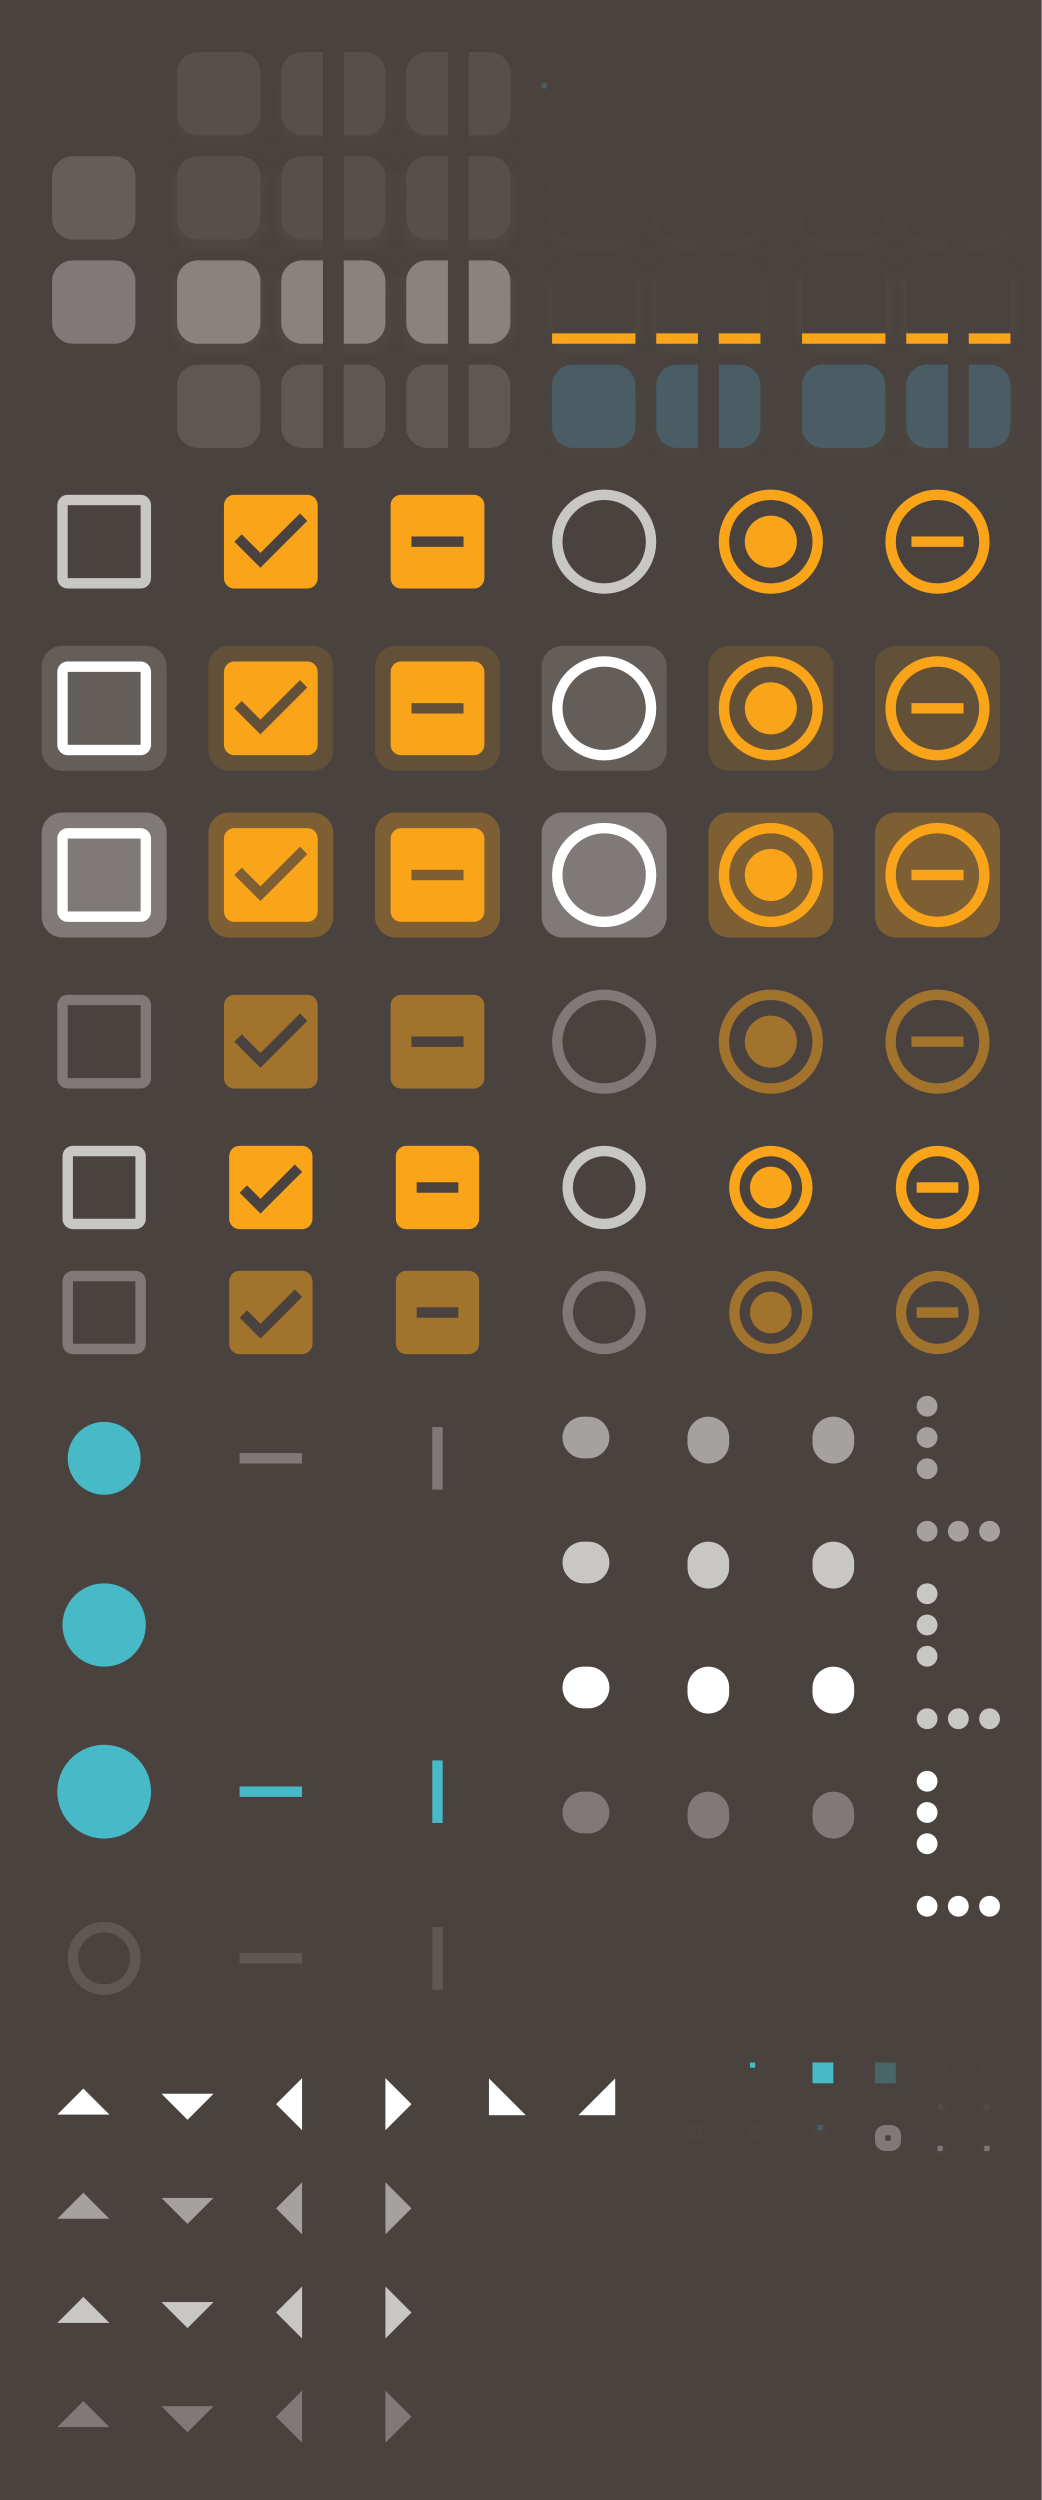
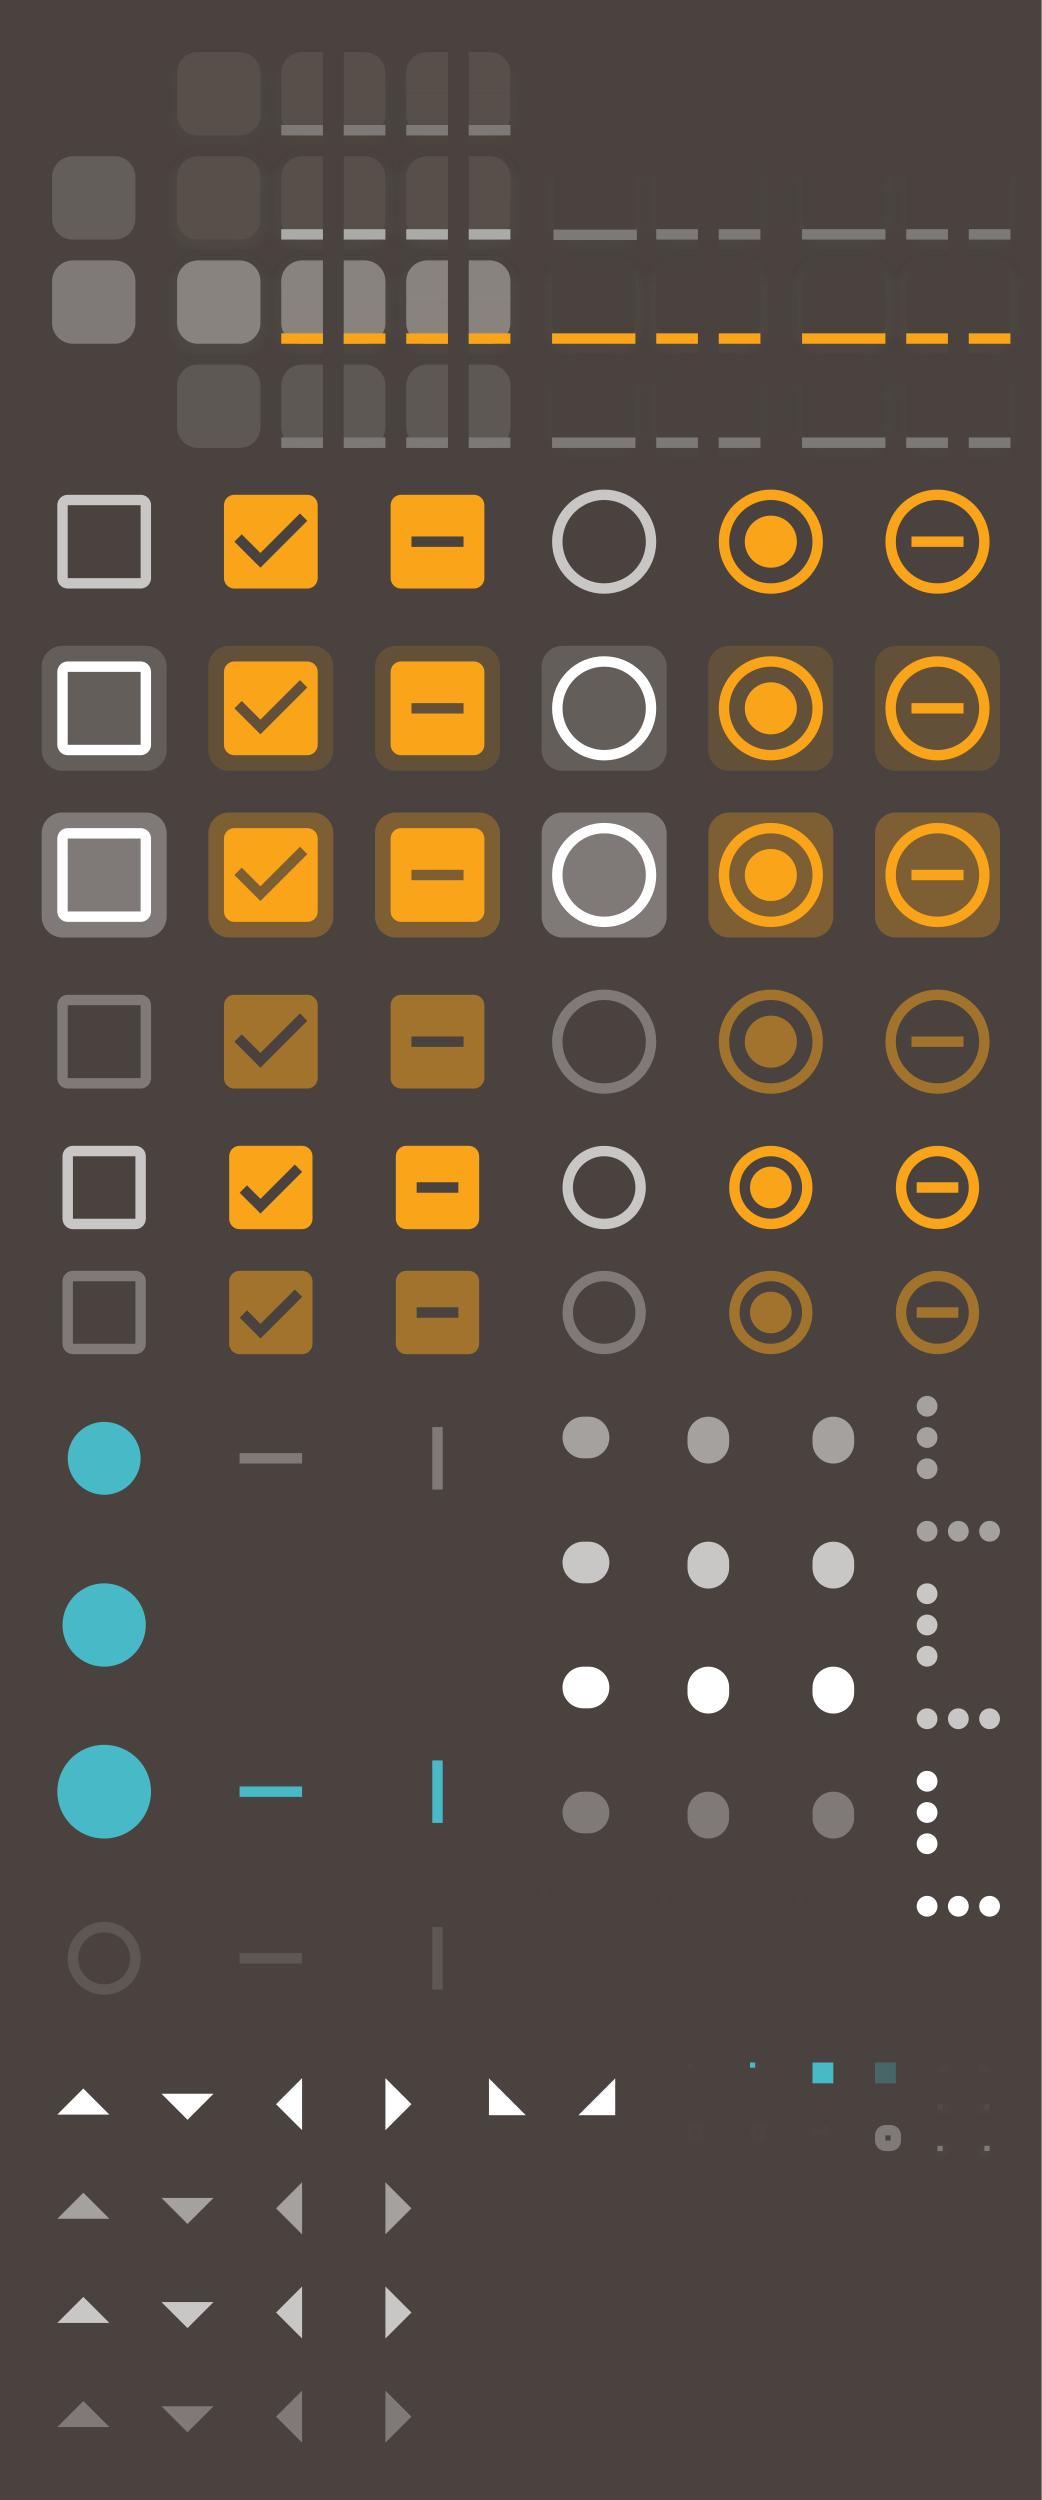
<svg xmlns="http://www.w3.org/2000/svg" xmlns:xlink="http://www.w3.org/1999/xlink" width="200" height="480" viewBox="0 0 200 480" version="1.1" id="svg571">
  <rect width="200" height="480" fill="url(#color-bg)" id="rect6" />
  <defs id="defs418">
    <filter id="1" color-interpolation-filters="sRGB" x="0" y="0" width="1" height="1">
      <feFlood flood-color="#574f4a" flood-opacity="0.12" result="flood" id="feFlood8" />
      <feComposite operator="in" in="flood" in2="SourceGraphic" result="composite1" id="feComposite10" />
      <feGaussianBlur stdDeviation="1.5" in="composite1" result="blur" id="feGaussianBlur12" />
      <feOffset dx="0" dy="1" result="offset" id="feOffset14" />
      <feComposite in="SourceGraphic" in2="offset" result="fbSourceGraphic" id="feComposite16" />
      <feFlood flood-color="#574f4a" flood-opacity="0.24" result="flood" id="feFlood18" />
      <feComposite operator="in" in="flood" in2="fbSourceGraphic" result="composite1" id="feComposite20" />
      <feGaussianBlur stdDeviation="1" in="composite1" result="blur" id="feGaussianBlur22" />
      <feOffset dx="0" dy="1" result="offset" id="feOffset24" />
      <feComposite in="fbSourceGraphic" in2="offset" result="composite2" id="feComposite26" />
    </filter>
    <linearGradient id="color-fg">
      <stop stop-color="#FFFFFF" id="stop29" />
    </linearGradient>
    <linearGradient id="color-fg-insensitive">
      <stop stop-color="#FFFFFF" stop-opacity="0.5" id="stop32" />
    </linearGradient>
    <linearGradient id="color-fg-secondary">
      <stop stop-color="#FFFFFF" stop-opacity="0.7" id="stop35" />
    </linearGradient>
    <linearGradient id="color-fg-secondary-insensitive">
      <stop stop-color="#FFFFFF" stop-opacity="0.3" id="stop38" />
    </linearGradient>
    <linearGradient id="color-trough-insensitive">
      <stop stop-color="#FFFFFF" stop-opacity="0.12" id="stop41" />
    </linearGradient>
    <linearGradient id="color-primary">
      <stop stop-color="#48b9c7" id="stop44" />
    </linearGradient>
    <linearGradient id="color-accent">
      <stop stop-color="#faa41a" id="stop47" />
    </linearGradient>
    <linearGradient id="color-accent-insensitive">
      <stop stop-color="#faa41a" stop-opacity="0.5" id="stop50" />
    </linearGradient>
    <linearGradient id="color-bg">
      <stop stop-color="#49423e" id="stop53" />
    </linearGradient>
    <linearGradient id="color-bg-lighter">
      <stop stop-color="#574f4a" id="stop56" />
    </linearGradient>
    <linearGradient id="color-base">
      <stop stop-color="#49423e" id="stop59" />
    </linearGradient>
    <linearGradient id="color-base-alt">
-       <stop stop-color="#4a5c64" id="stop62" />
+       <stop stop-color="#49423e" id="stop62" />
    </linearGradient>
    <linearGradient id="color-border">
      <stop stop-color="#574f4a" stop-opacity="0.2" id="stop65" />
    </linearGradient>
    <rect id="1x1" width="1" height="1" />
    <rect id="2x2" width="2" height="2" />
    <rect id="4x4" width="4" height="4" />
    <rect id="16x16" width="16" height="16" opacity="0" />
    <rect id="17x17" width="17" height="17" opacity="0" />
    <rect id="24x24" width="24" height="24" opacity="0" />
    <clipPath id="left">
      <rect width="10" height="20" id="rect74" />
    </clipPath>
    <clipPath id="right">
      <rect width="10" height="20" x="10" id="rect77" />
    </clipPath>
    <clipPath id="left-top">
      <rect width="10" height="10" id="rect80" />
    </clipPath>
    <clipPath id="left-bottom">
      <rect width="10" height="10" y="10" id="rect83" />
    </clipPath>
    <clipPath id="right-top">
      <rect width="10" height="10" x="10" id="rect86" />
    </clipPath>
    <clipPath id="right-bottom">
      <rect width="10" height="10" x="10" y="10" id="rect89" />
    </clipPath>
    <g id="base-box">
      <rect width="20" height="20" opacity="0" id="rect92" />
      <rect x="2" y="2" width="16" height="16" rx="4" ry="4" id="rect94" />
    </g>
    <use xlink:href="#base-box" id="base-flat-button" fill="url(#color-fg)" opacity="0" />
    <use xlink:href="#base-box" id="base-flat-button-hover" fill="url(#color-fg)" opacity="0.15" />
    <use xlink:href="#base-box" id="base-flat-button-active" fill="url(#color-fg)" opacity="0.3" />
    <use xlink:href="#base-box" id="base-flat-button-insensitive" fill="url(#color-fg)" opacity="0" />
    <use xlink:href="#base-box" id="base-button" fill="url(#color-bg-lighter)" filter="url(#1)" />
    <use xlink:href="#base-button" id="base-button-hover" filter="url(#1)" />
    <g id="base-button-active">
      <use xlink:href="#base-button-hover" id="use103" />
      <use xlink:href="#base-flat-button-active" id="use105" />
    </g>
    <use xlink:href="#base-box" id="base-button-insensitive" fill="url(#color-trough-insensitive)" />
    <use xlink:href="#1x1" id="base-entry-background" fill="url(#color-base)" />
    <use xlink:href="#1x1" id="base-entry-background-insensitive" fill="url(#color-base-alt)" />
    <use xlink:href="#base-box" id="base-entry-box" fill="url(#color-base)" filter="url(#1)" />
    <use xlink:href="#base-entry-box" id="base-entry-box-active" filter="url(#1)" />
    <use xlink:href="#base-box" id="base-entry-box-insensitive" fill="url(#color-base-alt)" filter="url(#1)" />
    <rect id="background-fill" width="20" height="20" />
    <g id="base-entry">
      <use xlink:href="#background-fill" id="use115" />
      <use xlink:href="#base-entry-box" id="use117" />
    </g>
    <g id="base-entry-active">
      <use xlink:href="#background-fill" id="use120" />
      <use xlink:href="#base-entry-box-active" id="use122" />
    </g>
    <g id="base-entry-insensitive">
      <use xlink:href="#background-fill" id="use125" />
      <use xlink:href="#base-entry-box-insensitive" id="use127" />
    </g>
    <use clip-path="url(#left)" xlink:href="#base-button" id="base-combo-rtl-button" />
    <use clip-path="url(#left)" xlink:href="#base-button-hover" id="base-combo-rtl-button-hover" />
    <use clip-path="url(#left)" xlink:href="#base-button-active" id="base-combo-rtl-button-active" />
    <use clip-path="url(#left)" xlink:href="#base-button-insensitive" id="base-combo-rtl-button-insensitive" />
    <use clip-path="url(#right)" xlink:href="#base-button" id="base-combo-ltr-button" />
    <use clip-path="url(#right)" xlink:href="#base-button-hover" id="base-combo-ltr-button-hover" />
    <use clip-path="url(#right)" xlink:href="#base-button-active" id="base-combo-ltr-button-active" />
    <use clip-path="url(#right)" xlink:href="#base-button-insensitive" id="base-combo-ltr-button-insensitive" />
    <use clip-path="url(#left-top)" xlink:href="#base-button" id="base-spin-rtl-up" />
    <use clip-path="url(#left-top)" xlink:href="#base-button-hover" id="base-spin-rtl-up-hover" />
    <use clip-path="url(#left-top)" xlink:href="#base-button-active" id="base-spin-rtl-up-active" />
    <use clip-path="url(#left-top)" xlink:href="#base-button-insensitive" id="base-spin-rtl-up-insensitive" />
    <use clip-path="url(#left-bottom)" xlink:href="#base-button" id="base-spin-rtl-down" />
    <use clip-path="url(#left-bottom)" xlink:href="#base-button-hover" id="base-spin-rtl-down-hover" />
    <use clip-path="url(#left-bottom)" xlink:href="#base-button-active" id="base-spin-rtl-down-active" />
    <use clip-path="url(#left-bottom)" xlink:href="#base-button-insensitive" id="base-spin-rtl-down-insensitive" />
    <use clip-path="url(#right-top)" xlink:href="#base-button" id="base-spin-ltr-up" />
    <use clip-path="url(#right-top)" xlink:href="#base-button-hover" id="base-spin-ltr-up-hover" />
    <use clip-path="url(#right-top)" xlink:href="#base-button-active" id="base-spin-ltr-up-active" />
    <use clip-path="url(#right-top)" xlink:href="#base-button-insensitive" id="base-spin-ltr-up-insensitive" />
    <use clip-path="url(#right-bottom)" xlink:href="#base-button" id="base-spin-ltr-down" />
    <use clip-path="url(#right-bottom)" xlink:href="#base-button-hover" id="base-spin-ltr-down-hover" />
    <use clip-path="url(#right-bottom)" xlink:href="#base-button-active" id="base-spin-ltr-down-active" />
    <use clip-path="url(#right-bottom)" xlink:href="#base-button-insensitive" id="base-spin-ltr-down-insensitive" />
    <use clip-path="url(#left)" xlink:href="#base-entry" id="base-combo-ltr-entry" />
    <use clip-path="url(#left)" xlink:href="#base-entry-active" id="base-combo-ltr-entry-active" />
    <use clip-path="url(#left)" xlink:href="#base-entry-insensitive" id="base-combo-ltr-entry-insensitive" />
    <use clip-path="url(#right)" xlink:href="#base-entry" id="base-combo-rtl-entry" />
    <use clip-path="url(#right)" xlink:href="#base-entry-active" id="base-combo-rtl-entry-active" />
    <use clip-path="url(#right)" xlink:href="#base-entry-insensitive" id="base-combo-rtl-entry-insensitive" />
    <path id="checkbox-unchecked-path" d="M19 5v14H5V5h14m0-2H5c-1.1 0-2 .9-2 2v14c0 1.1.9 2 2 2h14c1.1 0 2-.9 2-2V5c0-1.1-.9-2-2-2z" />
    <path id="checkbox-checked-path" d="M19 3H5c-1.11 0-2 .9-2 2v14c0 1.1.89 2 2 2h14c1.11 0 2-.9 2-2V5c0-1.1-.89-2-2-2zm-9 14l-5-5 1.41-1.41L10 14.17l7.59-7.59L19 8l-9 9z" />
    <path id="checkbox-mixed-path" d="M19 3H5c-1.1 0-2 .9-2 2v14c0 1.1.9 2 2 2h14c1.1 0 2-.9 2-2V5c0-1.1-.9-2-2-2zm-2 10H7v-2h10v2z" />
    <path id="radio-unchecked-path" d="M12 2C6.48 2 2 6.48 2 12s4.48 10 10 10 10-4.48 10-10S17.52 2 12 2zm0 18c-4.42 0-8-3.58-8-8s3.58-8 8-8 8 3.58 8 8-3.58 8-8 8z" />
    <path id="radio-checked-path" d="M12 7c-2.76 0-5 2.24-5 5s2.24 5 5 5 5-2.24 5-5-2.24-5-5-5zm0-5C6.48 2 2 6.48 2 12s4.48 10 10 10 10-4.48 10-10S17.52 2 12 2zm0 18c-4.42 0-8-3.58-8-8s3.58-8 8-8 8 3.58 8 8-3.58 8-8 8z" />
    <path id="radio-mixed-path" d="m12 2c-5.52 0-10 4.48-10 10s4.48 10 10 10 10-4.48 10-10-4.48-10-10-10zm0 2c4.42 0 8 3.58 8 8s-3.58 8-8 8-8-3.58-8-8 3.58-8 8-8zm-5 7v2h10v-2h-10z" />
    <path id="menu-checkbox-unchecked-path" d="m2 0a2 2 0 0 0 -2 2v12a2 2 0 0 0 2 2h12a2 2 0 0 0 2 -2v-12a2 2 0 0 0 -2 -2h-12zm0 2h12v12h-12v-12z" />
    <path id="menu-checkbox-checked-path" d="m2 0a2 2 0 0 0 -2 2v12a2 2 0 0 0 2 2h12a2 2 0 0 0 2 -2v-12a2 2 0 0 0 -2 -2h-12zm10.6 3.59l1.41 1.41-8 8-4-4 1.41-1.41 2.59 2.59 6.59-6.59z" />
    <path id="menu-checkbox-mixed-path" d="m2 0a2 2 0 0 0 -2 2v12a2 2 0 0 0 2 2h12a2 2 0 0 0 2 -2v-12a2 2 0 0 0 -2 -2h-12zm2 7h8v2h-8v-2z" />
    <path id="menu-radio-unchecked-path" d="m8 0a8 8 0 0 0 -8 8 8 8 0 0 0 8 8 8 8 0 0 0 8 -8 8 8 0 0 0 -8 -8zm0 2a6 6 0 0 1 6 6 6 6 0 0 1 -6 6 6 6 0 0 1 -6 -6 6 6 0 0 1 6 -6z" />
    <path id="menu-radio-checked-path" d="m8 0a8 8 0 0 0 -8 8 8 8 0 0 0 8 8 8 8 0 0 0 8 -8 8 8 0 0 0 -8 -8zm0 2a6 6 0 0 1 6 6 6 6 0 0 1 -6 6 6 6 0 0 1 -6 -6 6 6 0 0 1 6 -6zm0 2a4 4 0 0 0 -4 4 4 4 0 0 0 4 4 4 4 0 0 0 4 -4 4 4 0 0 0 -4 -4z" />
    <path id="menu-radio-mixed-path" d="m8 0a8 8 0 0 0 -8 8 8 8 0 0 0 8 8 8 8 0 0 0 8 -8 8 8 0 0 0 -8 -8zm0 2a6 6 0 0 1 6 6 6 6 0 0 1 -6 6 6 6 0 0 1 -6 -6 6 6 0 0 1 6 -6zm-4 5v2h8v-2h-8z" />
    <rect id="button-fill" width="24" height="24" rx="4" ry="4" />
    <g id="base-checkbox-unchecked">
      <use xlink:href="#button-fill" opacity="0" id="use173" />
      <use xlink:href="#checkbox-unchecked-path" id="use175" />
    </g>
    <g id="base-checkbox-unchecked-hover">
      <use xlink:href="#button-fill" opacity="0.15" id="use178" />
      <use xlink:href="#checkbox-unchecked-path" id="use180" />
    </g>
    <g id="base-checkbox-unchecked-active">
      <use xlink:href="#button-fill" opacity="0.3" id="use183" />
      <use xlink:href="#checkbox-unchecked-path" id="use185" />
    </g>
    <g id="base-checkbox-checked">
      <use xlink:href="#button-fill" opacity="0" id="use188" />
      <use xlink:href="#checkbox-checked-path" id="use190" />
    </g>
    <g id="base-checkbox-checked-hover">
      <use xlink:href="#button-fill" opacity="0.15" id="use193" />
      <use xlink:href="#checkbox-checked-path" id="use195" />
    </g>
    <g id="base-checkbox-checked-active">
      <use xlink:href="#button-fill" opacity="0.3" id="use198" />
      <use xlink:href="#checkbox-checked-path" id="use200" />
    </g>
    <g id="base-checkbox-mixed">
      <use xlink:href="#button-fill" opacity="0" id="use203" />
      <use xlink:href="#checkbox-mixed-path" id="use205" />
    </g>
    <g id="base-checkbox-mixed-hover">
      <use xlink:href="#button-fill" opacity="0.15" id="use208" />
      <use xlink:href="#checkbox-mixed-path" id="use210" />
    </g>
    <g id="base-checkbox-mixed-active">
      <use xlink:href="#button-fill" opacity="0.3" id="use213" />
      <use xlink:href="#checkbox-mixed-path" id="use215" />
    </g>
    <g id="base-radio-unchecked">
      <use xlink:href="#button-fill" opacity="0" id="use218" />
      <use xlink:href="#radio-unchecked-path" id="use220" />
    </g>
    <g id="base-radio-unchecked-hover">
      <use xlink:href="#button-fill" opacity="0.15" id="use223" />
      <use xlink:href="#radio-unchecked-path" id="use225" />
    </g>
    <g id="base-radio-unchecked-active">
      <use xlink:href="#button-fill" opacity="0.3" id="use228" />
      <use xlink:href="#radio-unchecked-path" id="use230" />
    </g>
    <g id="base-radio-checked">
      <use xlink:href="#button-fill" opacity="0" id="use233" />
      <use xlink:href="#radio-checked-path" id="use235" />
    </g>
    <g id="base-radio-checked-hover">
      <use xlink:href="#button-fill" opacity="0.15" id="use238" />
      <use xlink:href="#radio-checked-path" id="use240" />
    </g>
    <g id="base-radio-checked-active">
      <use xlink:href="#button-fill" opacity="0.3" id="use243" />
      <use xlink:href="#radio-checked-path" id="use245" />
    </g>
    <g id="base-radio-mixed">
      <use xlink:href="#button-fill" opacity="0" id="use248" />
      <use xlink:href="#radio-mixed-path" id="use250" />
    </g>
    <g id="base-radio-mixed-hover">
      <use xlink:href="#button-fill" opacity="0.15" id="use253" />
      <use xlink:href="#radio-mixed-path" id="use255" />
    </g>
    <g id="base-radio-mixed-active">
      <use xlink:href="#button-fill" opacity="0.3" id="use258" />
      <use xlink:href="#radio-mixed-path" id="use260" />
    </g>
    <g id="base-menu-checkbox-unchecked">
      <use xlink:href="#16x16" id="use263" />
      <use xlink:href="#menu-checkbox-unchecked-path" id="use265" />
    </g>
    <g id="base-menu-checkbox-checked">
      <use xlink:href="#16x16" id="use268" />
      <use xlink:href="#menu-checkbox-checked-path" id="use270" />
    </g>
    <g id="base-menu-checkbox-mixed">
      <use xlink:href="#16x16" id="use273" />
      <use xlink:href="#menu-checkbox-mixed-path" id="use275" />
    </g>
    <g id="base-menu-radio-unchecked">
      <use xlink:href="#16x16" id="use278" />
      <use xlink:href="#menu-radio-unchecked-path" id="use280" />
    </g>
    <g id="base-menu-radio-checked">
      <use xlink:href="#16x16" id="use283" />
      <use xlink:href="#menu-radio-checked-path" id="use285" />
    </g>
    <g id="base-menu-radio-mixed">
      <use xlink:href="#16x16" id="use288" />
      <use xlink:href="#menu-radio-mixed-path" id="use290" />
    </g>
    <g id="base-scale-slider">
      <use xlink:href="#24x24" id="use293" />
      <circle cx="12" cy="12" r="7" fill="url(#color-primary)" id="circle295" />
    </g>
    <g id="base-scale-slider-hover">
      <use xlink:href="#24x24" id="use298" />
      <circle cx="12" cy="12" r="8" fill="url(#color-primary)" id="circle300" />
    </g>
    <g id="base-scale-slider-active">
      <use xlink:href="#24x24" id="use303" />
      <circle cx="12" cy="12" r="9" fill="url(#color-primary)" id="circle305" />
    </g>
    <g id="base-scale-slider-insensitive">
      <use xlink:href="#24x24" id="use308" />
      <circle cx="12" cy="12" r="7" fill="url(#color-bg)" id="circle310" />
      <circle cx="12" cy="12" r="6" fill="none" stroke="url(#color-trough-insensitive)" stroke-width="2" id="circle312" />
    </g>
    <g id="base-scale-horz-trough">
      <use xlink:href="#24x24" id="use315" />
      <rect width="12" height="2" x="6" y="11" id="rect317" />
    </g>
    <g id="base-scale-vert-trough">
      <use xlink:href="#24x24" id="use320" />
      <rect width="2" height="12" x="11" y="6" id="rect322" />
    </g>
    <g id="base-scrollbar-horz-slider">
      <use xlink:href="#17x17" y="-1" id="use325" />
      <rect width="9" height="8" x="4" y="4" ry="4" id="rect327" />
    </g>
    <g id="base-scrollbar-horz-trough">
      <use xlink:href="#base-border" y="-1" id="use330" />
      <use xlink:href="#base-entry-background" id="use332" />
    </g>
    <use xlink:href="#base-scrollbar-horz-slider" id="base-scrollbar-vert-ltr-slider" transform="rotate(-90 8.5 8.5)" />
    <use xlink:href="#base-scrollbar-horz-trough" id="base-scrollbar-vert-ltr-trough" transform="rotate(-90 0.5 0.5)" />
    <use xlink:href="#base-scrollbar-horz-slider" id="base-scrollbar-vert-rtl-slider" transform="rotate(90 8 8)" />
    <use xlink:href="#base-scrollbar-horz-trough" id="base-scrollbar-vert-rtl-trough" transform="rotate(90 0.5 0.5)" />
    <g id="base-handle-horz">
      <circle cx="2" cy="2" r="2" id="circle339" />
      <circle cx="8" cy="2" r="2" id="circle341" />
      <circle cx="14" cy="2" r="2" id="circle343" />
    </g>
    <use xlink:href="#base-handle-horz" id="base-handle-vert" transform="rotate(90 2 2)" />
    <path id="pan-path" d="M 13,6 8,11 3,6 Z" />
    <g id="base-pan-down">
      <use xlink:href="#16x16" id="use348" />
      <use xlink:href="#pan-path" id="use350" />
    </g>
    <g id="base-pan-up">
      <use xlink:href="#16x16" id="use353" />
      <use xlink:href="#pan-path" transform="rotate(180 8 8)" id="use355" />
    </g>
    <g id="base-pan-left">
      <use xlink:href="#16x16" id="use358" />
      <use xlink:href="#pan-path" transform="rotate(90 8 8)" id="use360" />
    </g>
    <g id="base-pan-right">
      <use xlink:href="#16x16" id="use363" />
      <use xlink:href="#pan-path" transform="rotate(-90 8 8)" id="use365" />
    </g>
    <g id="base-pan-left-semi">
      <use xlink:href="#16x16" id="use368" />
      <use xlink:href="#pan-path" transform="rotate(45 8 8)" id="use370" />
    </g>
    <g id="base-pan-right-semi">
      <use xlink:href="#16x16" id="use373" />
      <use xlink:href="#pan-path" transform="rotate(-45 8 8)" id="use375" />
    </g>
    <use xlink:href="#1x1" id="base-border" fill="url(#color-border)" />
    <use xlink:href="#1x1" id="base-tab" fill="url(#color-primary)" />
    <use xlink:href="#4x4" id="base-progressbar-progress" fill="url(#color-primary)" />
    <g id="base-progressbar-trough">
      <use xlink:href="#4x4" fill="url(#color-bg)" id="use381" />
      <use xlink:href="#base-progressbar-progress" opacity="0.3" id="use383" />
    </g>
    <rect id="base-frame" x="0.5" y="0.5" width="2" height="2" fill="none" stroke="url(#color-border)" stroke-width="1" />
    <g id="base-frame-notebook">
      <rect width="3" height="3" fill="url(#color-border)" id="rect387" />
      <use xlink:href="#1x1" x="1" y="1" fill="url(#color-base)" id="use389" />
    </g>
    <g id="base-frame-inline">
      <rect width="3" height="2" fill="url(#color-border)" id="rect392" />
      <use xlink:href="#1x1" x="1" fill="url(#color-base-alt)" id="use394" />
    </g>
    <rect id="base-focus" x="1" y="1" width="3" height="3" rx="1" ry="1" fill="none" stroke="url(#color-fg)" stroke-width="2" opacity="0.3" />
    <g id="base-treeview-ltr-button">
      <use xlink:href="#2x2" fill="url(#color-base)" id="use398" />
      <use xlink:href="#2x2" fill="url(#color-border)" id="use400" />
      <use xlink:href="#1x1" fill="url(#color-base)" id="use402" />
    </g>
    <g id="base-treeview-ltr-button-hover">
      <use xlink:href="#base-treeview-ltr-button" id="use405" />
      <use xlink:href="#1x1" fill="url(#color-fg)" opacity="0.05" id="use407" />
    </g>
    <g id="base-treeview-ltr-button-active">
      <use xlink:href="#base-treeview-ltr-button" id="use410" />
      <use xlink:href="#1x1" fill="url(#color-fg)" opacity="0.3" id="use412" />
    </g>
    <use xlink:href="#base-treeview-ltr-button" id="base-treeview-rtl-button" transform="scale(-1 1)" />
    <use xlink:href="#base-treeview-ltr-button-hover" id="base-treeview-rtl-button-hover" transform="scale(-1 1)" />
    <use xlink:href="#base-treeview-ltr-button-active" id="base-treeview-rtl-button-active" transform="scale(-1 1)" />
+     <linearGradient xlink:href="#color-bg" id="linearGradient1374" x1="104" y1="28" x2="124" y2="28" gradientUnits="userSpaceOnUse" />
+     <linearGradient xlink:href="#color-bg" id="linearGradient1404" x1="124" y1="78" x2="134" y2="78" gradientUnits="userSpaceOnUse" />
  </defs>
  <use x="8" y="8" xlink:href="#base-flat-button" id="flat-button" />
  <use x="8" y="28" xlink:href="#base-flat-button-hover" id="flat-button-hover" />
  <use x="8" y="48" xlink:href="#base-flat-button-active" id="flat-button-active" />
  <use x="8" y="68" xlink:href="#base-flat-button-insensitive" id="flat-button-insensitive" />
  <use x="32" y="8" xlink:href="#base-button" id="button" />
  <use x="32" y="28" xlink:href="#base-button-hover" id="button-hover" />
  <use x="32" y="48" xlink:href="#base-button-active" id="button-active" />
  <use x="32" y="68" xlink:href="#base-button-insensitive" id="button-insensitive" />
-   <use x="52" y="8" xlink:href="#base-combo-rtl-button" id="combo-rtl-button" />
-   <use x="52" y="28" xlink:href="#base-combo-rtl-button-hover" id="combo-rtl-button-hover" />
-   <use x="52" y="48" xlink:href="#base-combo-rtl-button-active" id="combo-rtl-button-active" />
-   <use x="52" y="68" xlink:href="#base-combo-rtl-button-insensitive" id="combo-rtl-button-insensitive" />
-   <use x="56" y="8" xlink:href="#base-combo-ltr-button" id="combo-ltr-button" />
-   <use x="56" y="28" xlink:href="#base-combo-ltr-button-hover" id="combo-ltr-button-hover" />
-   <use x="56" y="48" xlink:href="#base-combo-ltr-button-active" id="combo-ltr-button-active" />
-   <use x="56" y="68" xlink:href="#base-combo-ltr-button-insensitive" id="combo-ltr-button-insensitive" />
  <use x="76" y="8" xlink:href="#base-spin-rtl-up" id="spin-rtl-up" />
  <use x="76" y="28" xlink:href="#base-spin-rtl-up-hover" id="spin-rtl-up-hover" />
  <use x="76" y="48" xlink:href="#base-spin-rtl-up-active" id="spin-rtl-up-active" />
  <use x="76" y="68" xlink:href="#base-spin-rtl-up-insensitive" id="spin-rtl-up-insensitive" />
-   <use x="76" y="8" xlink:href="#base-spin-rtl-down" id="spin-rtl-down" />
-   <use x="76" y="28" xlink:href="#base-spin-rtl-down-hover" id="spin-rtl-down-hover" />
-   <use x="76" y="48" xlink:href="#base-spin-rtl-down-active" id="spin-rtl-down-active" />
-   <use x="76" y="68" xlink:href="#base-spin-rtl-down-insensitive" id="spin-rtl-down-insensitive" />
  <use x="80" y="8" xlink:href="#base-spin-ltr-up" id="spin-ltr-up" />
  <use x="80" y="28" xlink:href="#base-spin-ltr-up-hover" id="spin-ltr-up-hover" />
  <use x="80" y="48" xlink:href="#base-spin-ltr-up-active" id="spin-ltr-up-active" />
  <use x="80" y="68" xlink:href="#base-spin-ltr-up-insensitive" id="spin-ltr-up-insensitive" />
-   <use x="80" y="8" xlink:href="#base-spin-ltr-down" id="spin-ltr-down" />
-   <use x="80" y="28" xlink:href="#base-spin-ltr-down-hover" id="spin-ltr-down-hover" />
-   <use x="80" y="48" xlink:href="#base-spin-ltr-down-active" id="spin-ltr-down-active" />
-   <use x="80" y="68" xlink:href="#base-spin-ltr-down-insensitive" id="spin-ltr-down-insensitive" />
  <use x="104" y="8" xlink:href="#base-entry-background" id="entry-background" />
  <use x="104" y="16" xlink:href="#base-entry-background-insensitive" id="entry-background-insensitive" />
-   <use x="104" y="28" xlink:href="#base-entry" fill="url(#color-bg)" id="entry" />
-   <use x="104" y="68" xlink:href="#base-entry-insensitive" fill="url(#color-bg)" id="entry-insensitive" />
-   <use x="124" y="28" xlink:href="#base-combo-ltr-entry" fill="url(#color-bg)" id="combo-ltr-entry" />
-   <use x="124" y="68" xlink:href="#base-combo-ltr-entry-insensitive" fill="url(#color-bg)" id="combo-ltr-entry-insensitive" />
-   <use x="128" y="28" xlink:href="#base-combo-rtl-entry" fill="url(#color-bg)" id="combo-rtl-entry" />
-   <use x="128" y="68" xlink:href="#base-combo-rtl-entry-insensitive" fill="url(#color-bg)" id="combo-rtl-entry-insensitive" />
-   <use x="152" y="28" xlink:href="#base-entry" fill="url(#color-base)" id="notebook-entry" />
-   <use x="152" y="68" xlink:href="#base-entry-insensitive" fill="url(#color-base)" id="notebook-entry-insensitive" />
-   <use x="172" y="28" xlink:href="#base-combo-ltr-entry" fill="url(#color-base)" id="notebook-combo-ltr-entry" />
-   <use x="172" y="68" xlink:href="#base-combo-ltr-entry-insensitive" fill="url(#color-base)" id="notebook-combo-ltr-entry-insensitive" />
-   <use x="176" y="28" xlink:href="#base-combo-rtl-entry" fill="url(#color-base)" id="notebook-combo-rtl-entry" />
-   <use x="176" y="68" xlink:href="#base-combo-rtl-entry-insensitive" fill="url(#color-base)" id="notebook-combo-rtl-entry-insensitive" />
  <use x="8" y="92" xlink:href="#base-checkbox-unchecked" fill="url(#color-fg-secondary)" id="checkbox-unchecked" />
  <use x="8" y="124" xlink:href="#base-checkbox-unchecked-hover" fill="url(#color-fg)" id="checkbox-unchecked-hover" />
  <use x="8" y="156" xlink:href="#base-checkbox-unchecked-active" fill="url(#color-fg)" id="checkbox-unchecked-active" />
  <use x="8" y="188" xlink:href="#base-checkbox-unchecked" fill="url(#color-fg-secondary-insensitive)" id="checkbox-unchecked-insensitive" />
  <use x="40" y="92" xlink:href="#base-checkbox-checked" fill="url(#color-accent)" id="checkbox-checked" />
  <use x="40" y="124" xlink:href="#base-checkbox-checked-hover" fill="url(#color-accent)" id="checkbox-checked-hover" />
  <use x="40" y="156" xlink:href="#base-checkbox-checked-active" fill="url(#color-accent)" id="checkbox-checked-active" />
  <use x="40" y="188" xlink:href="#base-checkbox-checked" fill="url(#color-accent-insensitive)" id="checkbox-checked-insensitive" />
  <use x="72" y="92" xlink:href="#base-checkbox-mixed" fill="url(#color-accent)" id="checkbox-mixed" />
  <use x="72" y="124" xlink:href="#base-checkbox-mixed-hover" fill="url(#color-accent)" id="checkbox-mixed-hover" />
  <use x="72" y="156" xlink:href="#base-checkbox-mixed-active" fill="url(#color-accent)" id="checkbox-mixed-active" />
  <use x="72" y="188" xlink:href="#base-checkbox-mixed" fill="url(#color-accent-insensitive)" id="checkbox-mixed-insensitive" />
  <use x="104" y="92" xlink:href="#base-radio-unchecked" fill="url(#color-fg-secondary)" id="radio-unchecked" />
  <use x="104" y="124" xlink:href="#base-radio-unchecked-hover" fill="url(#color-fg)" id="radio-unchecked-hover" />
  <use x="104" y="156" xlink:href="#base-radio-unchecked-active" fill="url(#color-fg)" id="radio-unchecked-active" />
  <use x="104" y="188" xlink:href="#base-radio-unchecked" fill="url(#color-fg-secondary-insensitive)" id="radio-unchecked-insensitive" />
  <use x="136" y="92" xlink:href="#base-radio-checked" fill="url(#color-accent)" id="radio-checked" />
  <use x="136" y="124" xlink:href="#base-radio-checked-hover" fill="url(#color-accent)" id="radio-checked-hover" />
  <use x="136" y="156" xlink:href="#base-radio-checked-active" fill="url(#color-accent)" id="radio-checked-active" />
  <use x="136" y="188" xlink:href="#base-radio-checked" fill="url(#color-accent-insensitive)" id="radio-checked-insensitive" />
  <use x="168" y="92" xlink:href="#base-radio-mixed" fill="url(#color-accent)" id="radio-mixed" />
  <use x="168" y="124" xlink:href="#base-radio-mixed-hover" fill="url(#color-accent)" id="radio-mixed-hover" />
  <use x="168" y="156" xlink:href="#base-radio-mixed-active" fill="url(#color-accent)" id="radio-mixed-active" />
  <use x="168" y="188" xlink:href="#base-radio-mixed" fill="url(#color-accent-insensitive)" id="radio-mixed-insensitive" />
  <use x="12" y="220" xlink:href="#base-menu-checkbox-unchecked" fill="url(#color-fg-secondary)" id="menu-checkbox-unchecked" />
  <use x="12" y="244" xlink:href="#base-menu-checkbox-unchecked" fill="url(#color-fg-secondary-insensitive)" id="menu-checkbox-unchecked-insensitive" />
  <use x="44" y="220" xlink:href="#base-menu-checkbox-checked" fill="url(#color-accent)" id="menu-checkbox-checked" />
  <use x="44" y="244" xlink:href="#base-menu-checkbox-checked" fill="url(#color-accent-insensitive)" id="menu-checkbox-checked-insensitive" />
  <use x="76" y="220" xlink:href="#base-menu-checkbox-mixed" fill="url(#color-accent)" id="menu-checkbox-mixed" />
  <use x="76" y="244" xlink:href="#base-menu-checkbox-mixed" fill="url(#color-accent-insensitive)" id="menu-checkbox-mixed-insensitive" />
  <use x="108" y="220" xlink:href="#base-menu-radio-unchecked" fill="url(#color-fg-secondary)" id="menu-radio-unchecked" />
  <use x="108" y="244" xlink:href="#base-menu-radio-unchecked" fill="url(#color-fg-secondary-insensitive)" id="menu-radio-unchecked-insensitive" />
  <use x="140" y="220" xlink:href="#base-menu-radio-checked" fill="url(#color-accent)" id="menu-radio-checked" />
  <use x="140" y="244" xlink:href="#base-menu-radio-checked" fill="url(#color-accent-insensitive)" id="menu-radio-checked-insensitive" />
  <use x="172" y="220" xlink:href="#base-menu-radio-mixed" fill="url(#color-accent)" id="menu-radio-mixed" />
  <use x="172" y="244" xlink:href="#base-menu-radio-mixed" fill="url(#color-accent-insensitive)" id="menu-radio-mixed-insensitive" />
  <use x="8" y="268" xlink:href="#base-scale-slider" id="scale-slider" />
  <use x="8" y="300" xlink:href="#base-scale-slider-hover" id="scale-slider-hover" />
  <use x="8" y="332" xlink:href="#base-scale-slider-active" id="scale-slider-active" />
  <use x="8" y="364" xlink:href="#base-scale-slider-insensitive" id="scale-slider-insensitive" />
  <use x="40" y="268" xlink:href="#base-scale-horz-trough" fill="url(#color-fg-secondary-insensitive)" id="scale-horz-trough" />
  <use x="40" y="332" xlink:href="#base-scale-horz-trough" fill="url(#color-primary)" id="scale-horz-trough-active" />
  <use x="40" y="364" xlink:href="#base-scale-horz-trough" fill="url(#color-trough-insensitive)" id="scale-horz-trough-insensitive" />
  <use x="72" y="268" xlink:href="#base-scale-vert-trough" fill="url(#color-fg-secondary-insensitive)" id="scale-vert-trough" />
  <use x="72" y="332" xlink:href="#base-scale-vert-trough" fill="url(#color-primary)" id="scale-vert-trough-active" />
  <use x="72" y="364" xlink:href="#base-scale-vert-trough" fill="url(#color-trough-insensitive)" id="scale-vert-trough-insensitive" />
  <use x="104" y="268" xlink:href="#base-scrollbar-horz-slider" fill="url(#color-fg-insensitive)" id="scrollbar-horz-slider" />
  <use x="104" y="292" xlink:href="#base-scrollbar-horz-slider" fill="url(#color-fg-secondary)" id="scrollbar-horz-slider-hover" />
  <use x="104" y="316" xlink:href="#base-scrollbar-horz-slider" fill="url(#color-fg)" id="scrollbar-horz-slider-active" />
  <use x="104" y="340" xlink:href="#base-scrollbar-horz-slider" fill="url(#color-fg-secondary-insensitive)" id="scrollbar-horz-slider-insensitive" />
  <use x="104" y="364" xlink:href="#base-scrollbar-horz-trough" id="scrollbar-horz-trough" />
  <use x="128" y="268" xlink:href="#base-scrollbar-vert-ltr-slider" fill="url(#color-fg-insensitive)" id="scrollbar-vert-ltr-slider" />
  <use x="128" y="292" xlink:href="#base-scrollbar-vert-ltr-slider" fill="url(#color-fg-secondary)" id="scrollbar-vert-ltr-slider-hover" />
  <use x="128" y="316" xlink:href="#base-scrollbar-vert-ltr-slider" fill="url(#color-fg)" id="scrollbar-vert-ltr-slider-active" />
  <use x="128" y="340" xlink:href="#base-scrollbar-vert-ltr-slider" fill="url(#color-fg-secondary-insensitive)" id="scrollbar-vert-ltr-slider-insensitive" />
  <use x="128" y="364" xlink:href="#base-scrollbar-vert-ltr-trough" id="scrollbar-vert-ltr-trough" />
  <use x="152" y="268" xlink:href="#base-scrollbar-vert-rtl-slider" fill="url(#color-fg-insensitive)" id="scrollbar-vert-rtl-slider" />
  <use x="152" y="292" xlink:href="#base-scrollbar-vert-rtl-slider" fill="url(#color-fg-secondary)" id="scrollbar-vert-rtl-slider-hover" />
  <use x="152" y="316" xlink:href="#base-scrollbar-vert-rtl-slider" fill="url(#color-fg)" id="scrollbar-vert-rtl-slider-active" />
  <use x="152" y="340" xlink:href="#base-scrollbar-vert-rtl-slider" fill="url(#color-fg-secondary-insensitive)" id="scrollbar-vert-rtl-slider-insensitive" />
  <use x="152" y="364" xlink:href="#base-scrollbar-vert-rtl-trough" id="scrollbar-vert-rtl-trough" />
  <use x="176" y="292" xlink:href="#base-handle-horz" fill="url(#color-fg-insensitive)" id="handle-horz" />
  <use x="176" y="328" xlink:href="#base-handle-horz" fill="url(#color-fg-secondary)" id="handle-horz-hover" />
  <use x="176" y="364" xlink:href="#base-handle-horz" fill="url(#color-fg)" id="handle-horz-active" />
  <use x="176" y="268" xlink:href="#base-handle-vert" fill="url(#color-fg-insensitive)" id="handle-vert" />
  <use x="176" y="304" xlink:href="#base-handle-vert" fill="url(#color-fg-secondary)" id="handle-vert-hover" />
  <use x="176" y="340" xlink:href="#base-handle-vert" fill="url(#color-fg)" id="handle-vert-active" />
  <use x="8" y="396" xlink:href="#base-pan-up" fill="url(#color-fg)" id="pan-up" />
  <use x="8" y="416" xlink:href="#base-pan-up" fill="url(#color-fg-insensitive)" id="pan-up-insensitive" />
  <use x="8" y="436" xlink:href="#base-pan-up" fill="url(#color-fg-secondary)" id="pan-up-alt" />
  <use x="8" y="456" xlink:href="#base-pan-up" fill="url(#color-fg-secondary-insensitive)" id="pan-up-alt-insensitive" />
  <use x="28" y="396" xlink:href="#base-pan-down" fill="url(#color-fg)" id="pan-down" />
  <use x="28" y="416" xlink:href="#base-pan-down" fill="url(#color-fg-insensitive)" id="pan-down-insensitive" />
  <use x="28" y="436" xlink:href="#base-pan-down" fill="url(#color-fg-secondary)" id="pan-down-alt" />
  <use x="28" y="456" xlink:href="#base-pan-down" fill="url(#color-fg-secondary-insensitive)" id="pan-down-alt-insensitive" />
  <use x="48" y="396" xlink:href="#base-pan-left" fill="url(#color-fg)" id="pan-left" />
  <use x="48" y="416" xlink:href="#base-pan-left" fill="url(#color-fg-insensitive)" id="pan-left-insensitive" />
  <use x="48" y="436" xlink:href="#base-pan-left" fill="url(#color-fg-secondary)" id="pan-left-alt" />
  <use x="48" y="456" xlink:href="#base-pan-left" fill="url(#color-fg-secondary-insensitive)" id="pan-left-alt-insensitive" />
  <use x="68" y="396" xlink:href="#base-pan-right" fill="url(#color-fg)" id="pan-right" />
  <use x="68" y="416" xlink:href="#base-pan-right" fill="url(#color-fg-insensitive)" id="pan-right-insensitive" />
  <use x="68" y="436" xlink:href="#base-pan-right" fill="url(#color-fg-secondary)" id="pan-right-alt" />
  <use x="68" y="456" xlink:href="#base-pan-right" fill="url(#color-fg-secondary-insensitive)" id="pan-right-alt-insensitive" />
  <use x="88" y="396" xlink:href="#base-pan-left-semi" fill="url(#color-fg)" id="pan-left-semi" />
  <use x="108" y="396" xlink:href="#base-pan-right-semi" fill="url(#color-fg)" id="pan-right-semi" />
  <use x="132" y="396" xlink:href="#base-border" id="border" />
  <use x="144" y="396" xlink:href="#base-tab" id="tab" />
  <use x="156" y="396" xlink:href="#base-progressbar-progress" id="progressbar-progress" />
  <use x="168" y="396" xlink:href="#base-progressbar-trough" id="progressbar-trough" />
  <use x="132" y="408" xlink:href="#base-frame" id="frame" />
  <use x="144" y="408" xlink:href="#base-frame-notebook" id="frame-notebook" />
  <use x="156" y="408" xlink:href="#base-frame-inline" id="frame-inline" />
  <use x="168" y="408" xlink:href="#base-focus" id="focus" />
  <use x="180" y="396" xlink:href="#base-treeview-ltr-button" id="treeview-ltr-button" />
  <use x="180" y="404" xlink:href="#base-treeview-ltr-button-hover" id="treeview-ltr-button-hover" />
  <use x="180" y="412" xlink:href="#base-treeview-ltr-button-active" id="treeview-ltr-button-active" />
  <use x="190" y="396" xlink:href="#base-treeview-rtl-button" id="treeview-rtl-button" />
  <use x="190" y="404" xlink:href="#base-treeview-rtl-button-hover" id="treeview-rtl-button-hover" />
  <use x="190" y="412" xlink:href="#base-treeview-rtl-button-active" id="treeview-rtl-button-active" />
  <g id="entry-active">
    <use id="entry-active-box" fill="url(#color-bg)" xlink:href="#base-entry-active" y="48" x="104" />
    <rect rx="1.16851e-14" y="64" x="106" height="2" width="16" id="rect1380" style="fill:#faa41a;stroke-width:75.591;stroke-linecap:round;stroke-linejoin:round;fill-opacity:1" />
  </g>
  <g id="combo-ltr-entry-active">
    <use id="combo-ltr-entry-active-box" fill="url(#color-bg)" xlink:href="#base-combo-ltr-entry-active" y="48" x="124" />
    <rect rx="1.16851e-14" y="64" x="126" height="2" width="8" id="rect1382" style="fill:#faa41a;fill-opacity:1;stroke-width:75.591;stroke-linecap:round;stroke-linejoin:round" />
  </g>
  <g id="combo-rtl-entry-active">
    <use id="combo-rtl-entry-active-box" fill="url(#color-bg)" xlink:href="#base-combo-rtl-entry-active" y="48" x="128" />
    <rect rx="1.16851e-14" y="64" x="138" height="2" width="8" id="rect1384" style="fill:#faa41a;fill-opacity:1;stroke-width:75.591;stroke-linecap:round;stroke-linejoin:round" />
  </g>
  <g id="notebook-entry-active">
    <use id="notebook-entry-active-box" fill="url(#color-base)" xlink:href="#base-entry-active" y="48" x="152" />
    <rect rx="1.16851e-14" y="64" x="154" height="2" width="16" id="rect1386" style="fill:#faa41a;fill-opacity:1;stroke-width:75.591;stroke-linecap:round;stroke-linejoin:round" />
  </g>
  <g id="notebook-combo-ltr-entry-active">
    <use id="notebook-combo-ltr-entry-active-box" fill="url(#color-base)" xlink:href="#base-combo-ltr-entry-active" y="48" x="172" />
    <rect rx="1.16851e-14" y="64" x="174" height="2" width="8" id="rect1388" style="fill:#faa41a;fill-opacity:1;stroke-width:75.591;stroke-linecap:round;stroke-linejoin:round" />
  </g>
  <g id="notebook-combo-rtl-entry-active">
    <use id="notebook-combo-rtl-entry-active-box" fill="url(#color-base)" xlink:href="#base-combo-rtl-entry-active" y="48" x="176" />
    <rect rx="1.16851e-14" y="64" x="186" height="2" width="8" id="rect1390" style="fill:#faa41a;fill-opacity:1;stroke-width:75.591;stroke-linecap:round;stroke-linejoin:round" />
  </g>
+   <g id="combo-rtl-button">
+     <use id="combo-rtl-button-box" xlink:href="#base-combo-rtl-button" y="8" x="52" />
+     <rect rx="1.16851e-14" y="24" x="54" height="2" width="8" id="rect1254" style="fill:#7d7976;stroke-width:75.591;stroke-linecap:round;stroke-linejoin:round;fill-opacity:1" />
+   </g>
+   <g id="combo-ltr-button">
+     <use id="combo-ltr-button-box" xlink:href="#base-combo-ltr-button" y="8" x="56" />
+     <rect rx="1.16851e-14" y="24" x="66" height="2" width="8" id="rect1256" style="fill:#7d7976;fill-opacity:1;stroke-width:75.591;stroke-linecap:round;stroke-linejoin:round" />
+   </g>
+   <g id="spin-rtl-down">
+     <use id="spin-rtl-down-box" xlink:href="#base-spin-rtl-down" y="8" x="76" />
+     <rect rx="1.16851e-14" y="24" x="78" height="2" width="8" id="rect1258" style="fill:#7d7976;fill-opacity:1;stroke-width:75.591;stroke-linecap:round;stroke-linejoin:round" />
+   </g>
+   <g id="spin-ltr-down">
+     <use id="spin-ltr-down-box" xlink:href="#base-spin-ltr-down" y="8" x="80" />
+     <rect rx="1.16851e-14" y="24" x="90" height="2" width="8" id="rect1260" style="fill:#7d7976;fill-opacity:1;stroke-width:75.591;stroke-linecap:round;stroke-linejoin:round" />
+   </g>
+   <g id="combo-rtl-button-insensitive">
+     <use id="combo-rtl-button-insensitive-box" xlink:href="#base-combo-rtl-button-insensitive" y="68" x="52" />
+     <rect rx="1.16851e-14" y="84" x="54" height="2" width="8" id="rect1262" style="fill:#7d7976;fill-opacity:1;stroke-width:75.591;stroke-linecap:round;stroke-linejoin:round" />
+   </g>
+   <g id="combo-ltr-button-insensitive">
+     <use id="combo-ltr-button-insensitive-box" xlink:href="#base-combo-ltr-button-insensitive" y="68" x="56" />
+     <rect rx="1.16851e-14" y="84" x="66" height="2" width="8" id="rect1264" style="fill:#7d7976;fill-opacity:1;stroke-width:75.591;stroke-linecap:round;stroke-linejoin:round" />
+   </g>
+   <g id="spin-rtl-down-insensitive">
+     <use id="spin-rtl-down-insensitive-box" xlink:href="#base-spin-rtl-down-insensitive" y="68" x="76" />
+     <rect rx="1.16851e-14" y="84" x="78" height="2" width="8" id="rect1266" style="fill:#7d7976;fill-opacity:1;stroke-width:75.591;stroke-linecap:round;stroke-linejoin:round" />
+   </g>
+   <g id="spin-ltr-down-insensitive">
+     <use id="spin-ltr-down-insensitive-box" xlink:href="#base-spin-ltr-down-insensitive" y="68" x="80" />
+     <rect rx="1.16851e-14" y="84" x="90" height="2" width="8" id="rect1268" style="fill:#7d7976;fill-opacity:1;stroke-width:75.591;stroke-linecap:round;stroke-linejoin:round" />
+   </g>
+   <g id="entry-insensitive">
+     <use id="entry-insensitive-box" fill="url(#color-bg)" xlink:href="#base-entry-insensitive" y="68" x="104" />
+     <rect rx="1.16851e-14" y="84" x="106" height="2" width="16" id="rect1270" style="fill:#7d7976;fill-opacity:1;stroke-width:75.591;stroke-linecap:round;stroke-linejoin:round" />
+   </g>
+   <g id="combo-ltr-entry-insensitive">
+     <use style="fill:url(#linearGradient1404)" id="combo-ltr-entry-insensitive-box" fill="url(#color-bg)" xlink:href="#base-combo-ltr-entry-insensitive" y="68" x="124" />
+     <rect rx="1.16851e-14" y="84" x="126" height="2" width="8" id="rect1272" style="fill:#7d7976;fill-opacity:1;stroke-width:75.591;stroke-linecap:round;stroke-linejoin:round" />
+   </g>
+   <g id="combo-rtl-entry-insensitive">
+     <use id="combo-rtl-entry-insensitive-box" fill="url(#color-bg)" xlink:href="#base-combo-rtl-entry-insensitive" y="68" x="128" />
+     <rect rx="1.16851e-14" y="84" x="138" height="2" width="8" id="rect1274" style="fill:#7d7976;fill-opacity:1;stroke-width:75.591;stroke-linecap:round;stroke-linejoin:round" />
+   </g>
+   <g id="notebook-entry-insensitive">
+     <use id="notebook-entry-insensitive-box" fill="url(#color-base)" xlink:href="#base-entry-insensitive" y="68" x="152" />
+     <rect rx="1.16851e-14" y="84" x="154" height="2" width="16" id="rect1276" style="fill:#7d7976;fill-opacity:1;stroke-width:75.591;stroke-linecap:round;stroke-linejoin:round" />
+   </g>
+   <g id="notebook-combo-ltr-entry-insensitive">
+     <use id="notebook-combo-ltr-entry-insensitive-box" fill="url(#color-base)" xlink:href="#base-combo-ltr-entry-insensitive" y="68" x="172" />
+     <rect rx="1.16851e-14" y="84" x="174" height="2" width="8" id="rect1278" style="fill:#7d7976;fill-opacity:1;stroke-width:75.591;stroke-linecap:round;stroke-linejoin:round" />
+   </g>
+   <g id="notebook-combo-rtl-entry-insensitive">
+     <use id="notebook-combo-rtl-entry-insensitive-box" fill="url(#color-base)" xlink:href="#base-combo-rtl-entry-insensitive" y="68" x="176" />
+     <rect rx="1.16851e-14" y="84" x="186" height="2" width="8" id="rect1280" style="fill:#7d7976;fill-opacity:1;stroke-width:75.591;stroke-linecap:round;stroke-linejoin:round" />
+   </g>
+   <g id="entry" transform="translate(0.2697038,0.07916157)">
+     <use id="entry-box" fill="url(#color-bg)" xlink:href="#base-entry" y="28" x="104" style="fill:url(#linearGradient1374)" width="100%" height="100%" />
+     <rect rx="1.16851e-14" y="44" x="106" height="2" width="16" id="rect1282" style="fill:#7d7976;fill-opacity:1;stroke-width:75.591;stroke-linecap:round;stroke-linejoin:round" />
+   </g>
+   <g id="combo-ltr-entry">
+     <use id="combo-ltr-entry-box" fill="url(#color-bg)" xlink:href="#base-combo-ltr-entry" y="28" x="124" />
+     <rect rx="1.16851e-14" y="44" x="126" height="2" width="8" id="rect1284" style="fill:#7d7976;fill-opacity:1;stroke-width:75.591;stroke-linecap:round;stroke-linejoin:round" />
+   </g>
+   <g id="combo-rtl-entry">
+     <use id="combo-rtl-entry-box" fill="url(#color-bg)" xlink:href="#base-combo-rtl-entry" y="28" x="128" />
+     <rect rx="1.16851e-14" y="44" x="138" height="2" width="8" id="rect1286" style="fill:#7d7976;fill-opacity:1;stroke-width:75.591;stroke-linecap:round;stroke-linejoin:round" />
+   </g>
+   <g id="notebook-entry">
+     <use id="notebook-entry-box" fill="url(#color-base)" xlink:href="#base-entry" y="28" x="152" />
+     <rect rx="1.16851e-14" y="44" x="154" height="2" width="16" id="rect1288" style="fill:#7d7976;fill-opacity:1;stroke-width:75.591;stroke-linecap:round;stroke-linejoin:round" />
+   </g>
+   <g id="notebook-combo-ltr-entry">
+     <use id="notebook-combo-ltr-entry-box" fill="url(#color-base)" xlink:href="#base-combo-ltr-entry" y="28" x="172" />
+     <rect rx="1.16851e-14" y="44" x="174" height="2" width="8" id="rect1290" style="fill:#7d7976;fill-opacity:1;stroke-width:75.591;stroke-linecap:round;stroke-linejoin:round" />
+   </g>
+   <g id="notebook-combo-rtl-entry">
+     <use id="notebook-combo-rtl-entry-box" fill="url(#color-base)" xlink:href="#base-combo-rtl-entry" y="28" x="176" />
+     <rect rx="1.16851e-14" y="44" x="186" height="2" width="8" id="rect1292" style="fill:#7d7976;fill-opacity:1;stroke-width:75.591;stroke-linecap:round;stroke-linejoin:round" />
+   </g>
+   <g id="combo-rtl-button-hover">
+     <use id="combo-rtl-button-hover-box" xlink:href="#base-combo-rtl-button-hover" y="28" x="52" />
+     <rect rx="1.16851e-14" y="44" x="54" height="2" width="8" id="rect1294" style="fill:#aaaaa7;fill-opacity:1;stroke-width:75.591;stroke-linecap:round;stroke-linejoin:round" />
+   </g>
+   <g id="combo-ltr-button-hover">
+     <use id="combo-ltr-button-hover-box" xlink:href="#base-combo-ltr-button-hover" y="28" x="56" />
+     <rect rx="1.16851e-14" y="44" x="66" height="2" width="8" id="rect1296" style="fill:#aaaaa7;fill-opacity:1;stroke-width:75.591;stroke-linecap:round;stroke-linejoin:round" />
+   </g>
+   <g id="spin-rtl-down-hover">
+     <use id="spin-rtl-down-hover-box" xlink:href="#base-spin-rtl-down-hover" y="28" x="76" />
+     <rect rx="1.16851e-14" y="44" x="78" height="2" width="8" id="rect1298" style="fill:#aaaaa7;fill-opacity:1;stroke-width:75.591;stroke-linecap:round;stroke-linejoin:round" />
+   </g>
+   <g id="spin-ltr-down-hover">
+     <use id="spin-ltr-down-hover-box" xlink:href="#base-spin-ltr-down-hover" y="28" x="80" />
+     <rect rx="1.16851e-14" y="44" x="90" height="2" width="8" id="rect1300" style="fill:#aaaaa7;fill-opacity:1;stroke-width:75.591;stroke-linecap:round;stroke-linejoin:round" />
+   </g>
+   <g id="combo-rtl-button-active">
+     <use id="combo-rtl-button-active-box" xlink:href="#base-combo-rtl-button-active" y="48" x="52" />
+     <rect rx="1.16851e-14" y="64" x="54" height="2" width="8" id="rect1302" style="fill:#faa41a;fill-opacity:1;stroke-width:75.591;stroke-linecap:round;stroke-linejoin:round" />
+   </g>
+   <g id="combo-ltr-button-active">
+     <use id="combo-ltr-button-active-box" xlink:href="#base-combo-ltr-button-active" y="48" x="56" />
+     <rect rx="1.16851e-14" y="64" x="66" height="2" width="8" id="rect1304" style="fill:#faa41a;fill-opacity:1;stroke-width:75.591;stroke-linecap:round;stroke-linejoin:round" />
+   </g>
+   <g id="spin-rtl-down-active">
+     <use id="spin-rtl-down-active-box" xlink:href="#base-spin-rtl-down-active" y="48" x="76" />
+     <rect rx="1.16851e-14" y="64" x="78" height="2" width="8" id="rect1306" style="fill:#faa41a;fill-opacity:1;stroke-width:75.591;stroke-linecap:round;stroke-linejoin:round" />
+   </g>
+   <g id="spin-ltr-down-active">
+     <use id="spin-ltr-down-active-box" xlink:href="#base-spin-ltr-down-active" y="48" x="80" />
+     <rect rx="1.16851e-14" y="64" x="90" height="2" width="8" id="rect1308" style="fill:#faa41a;fill-opacity:1;stroke-width:75.591;stroke-linecap:round;stroke-linejoin:round" />
+   </g>
</svg>
